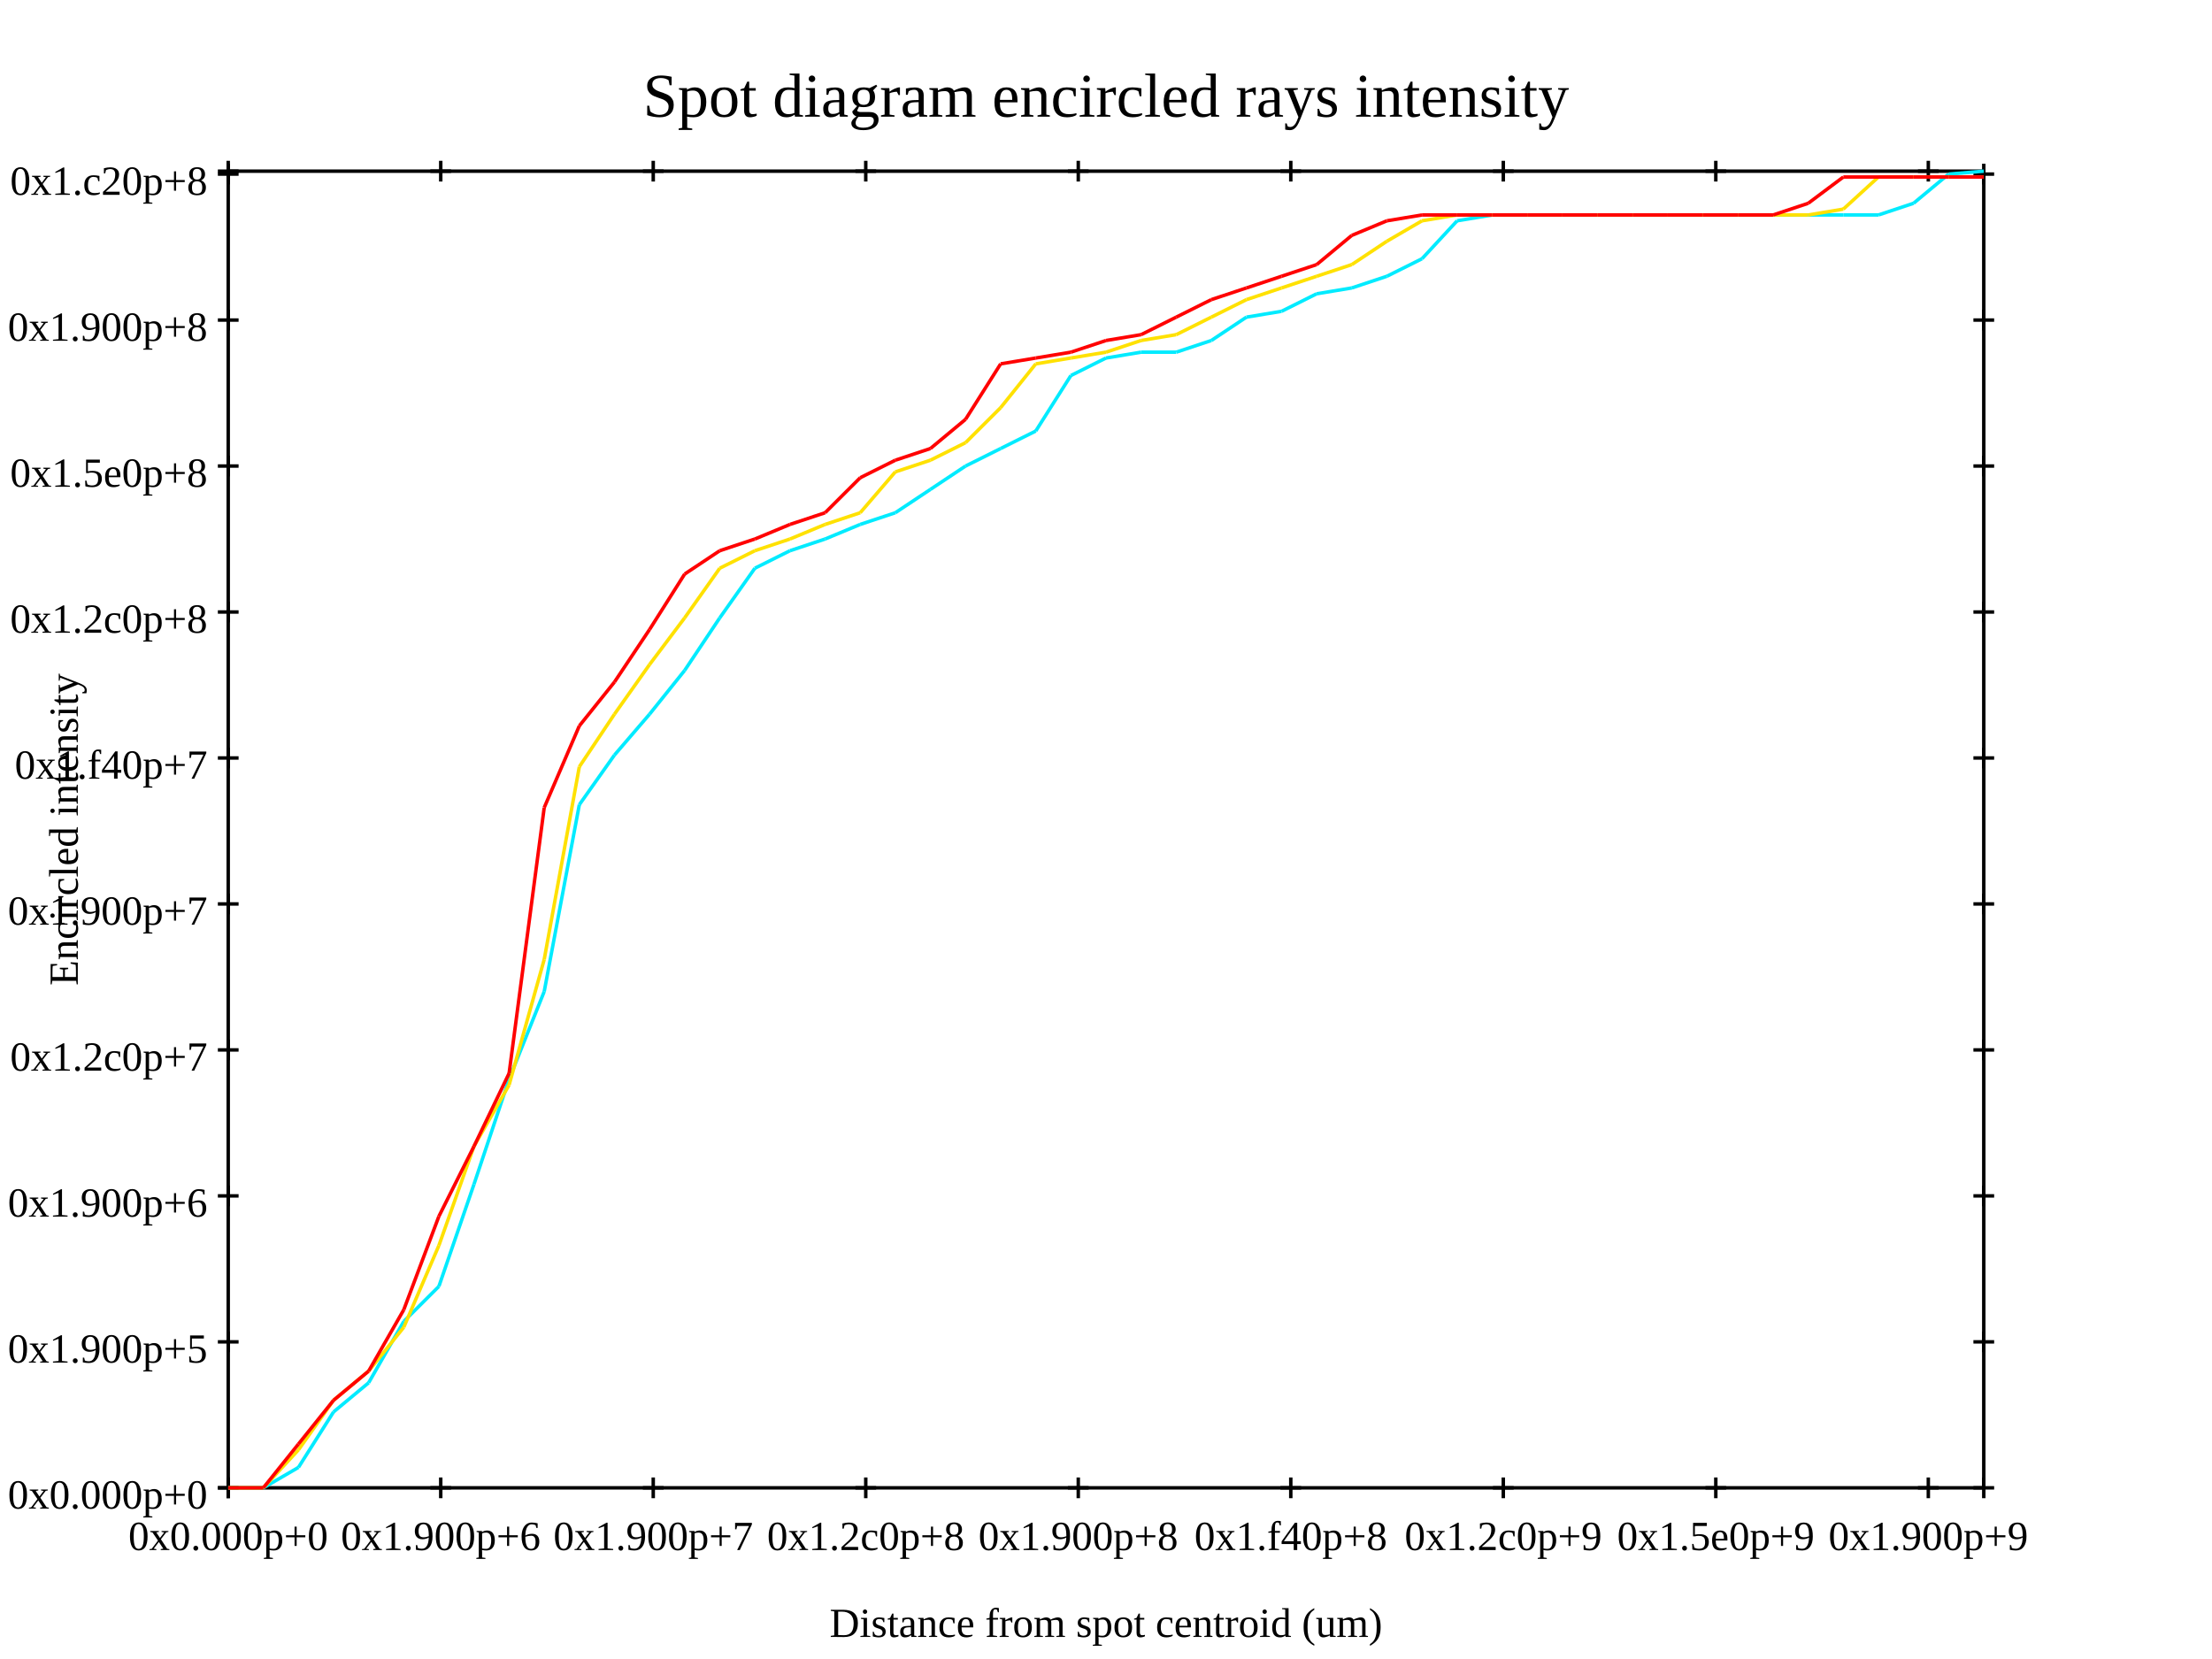
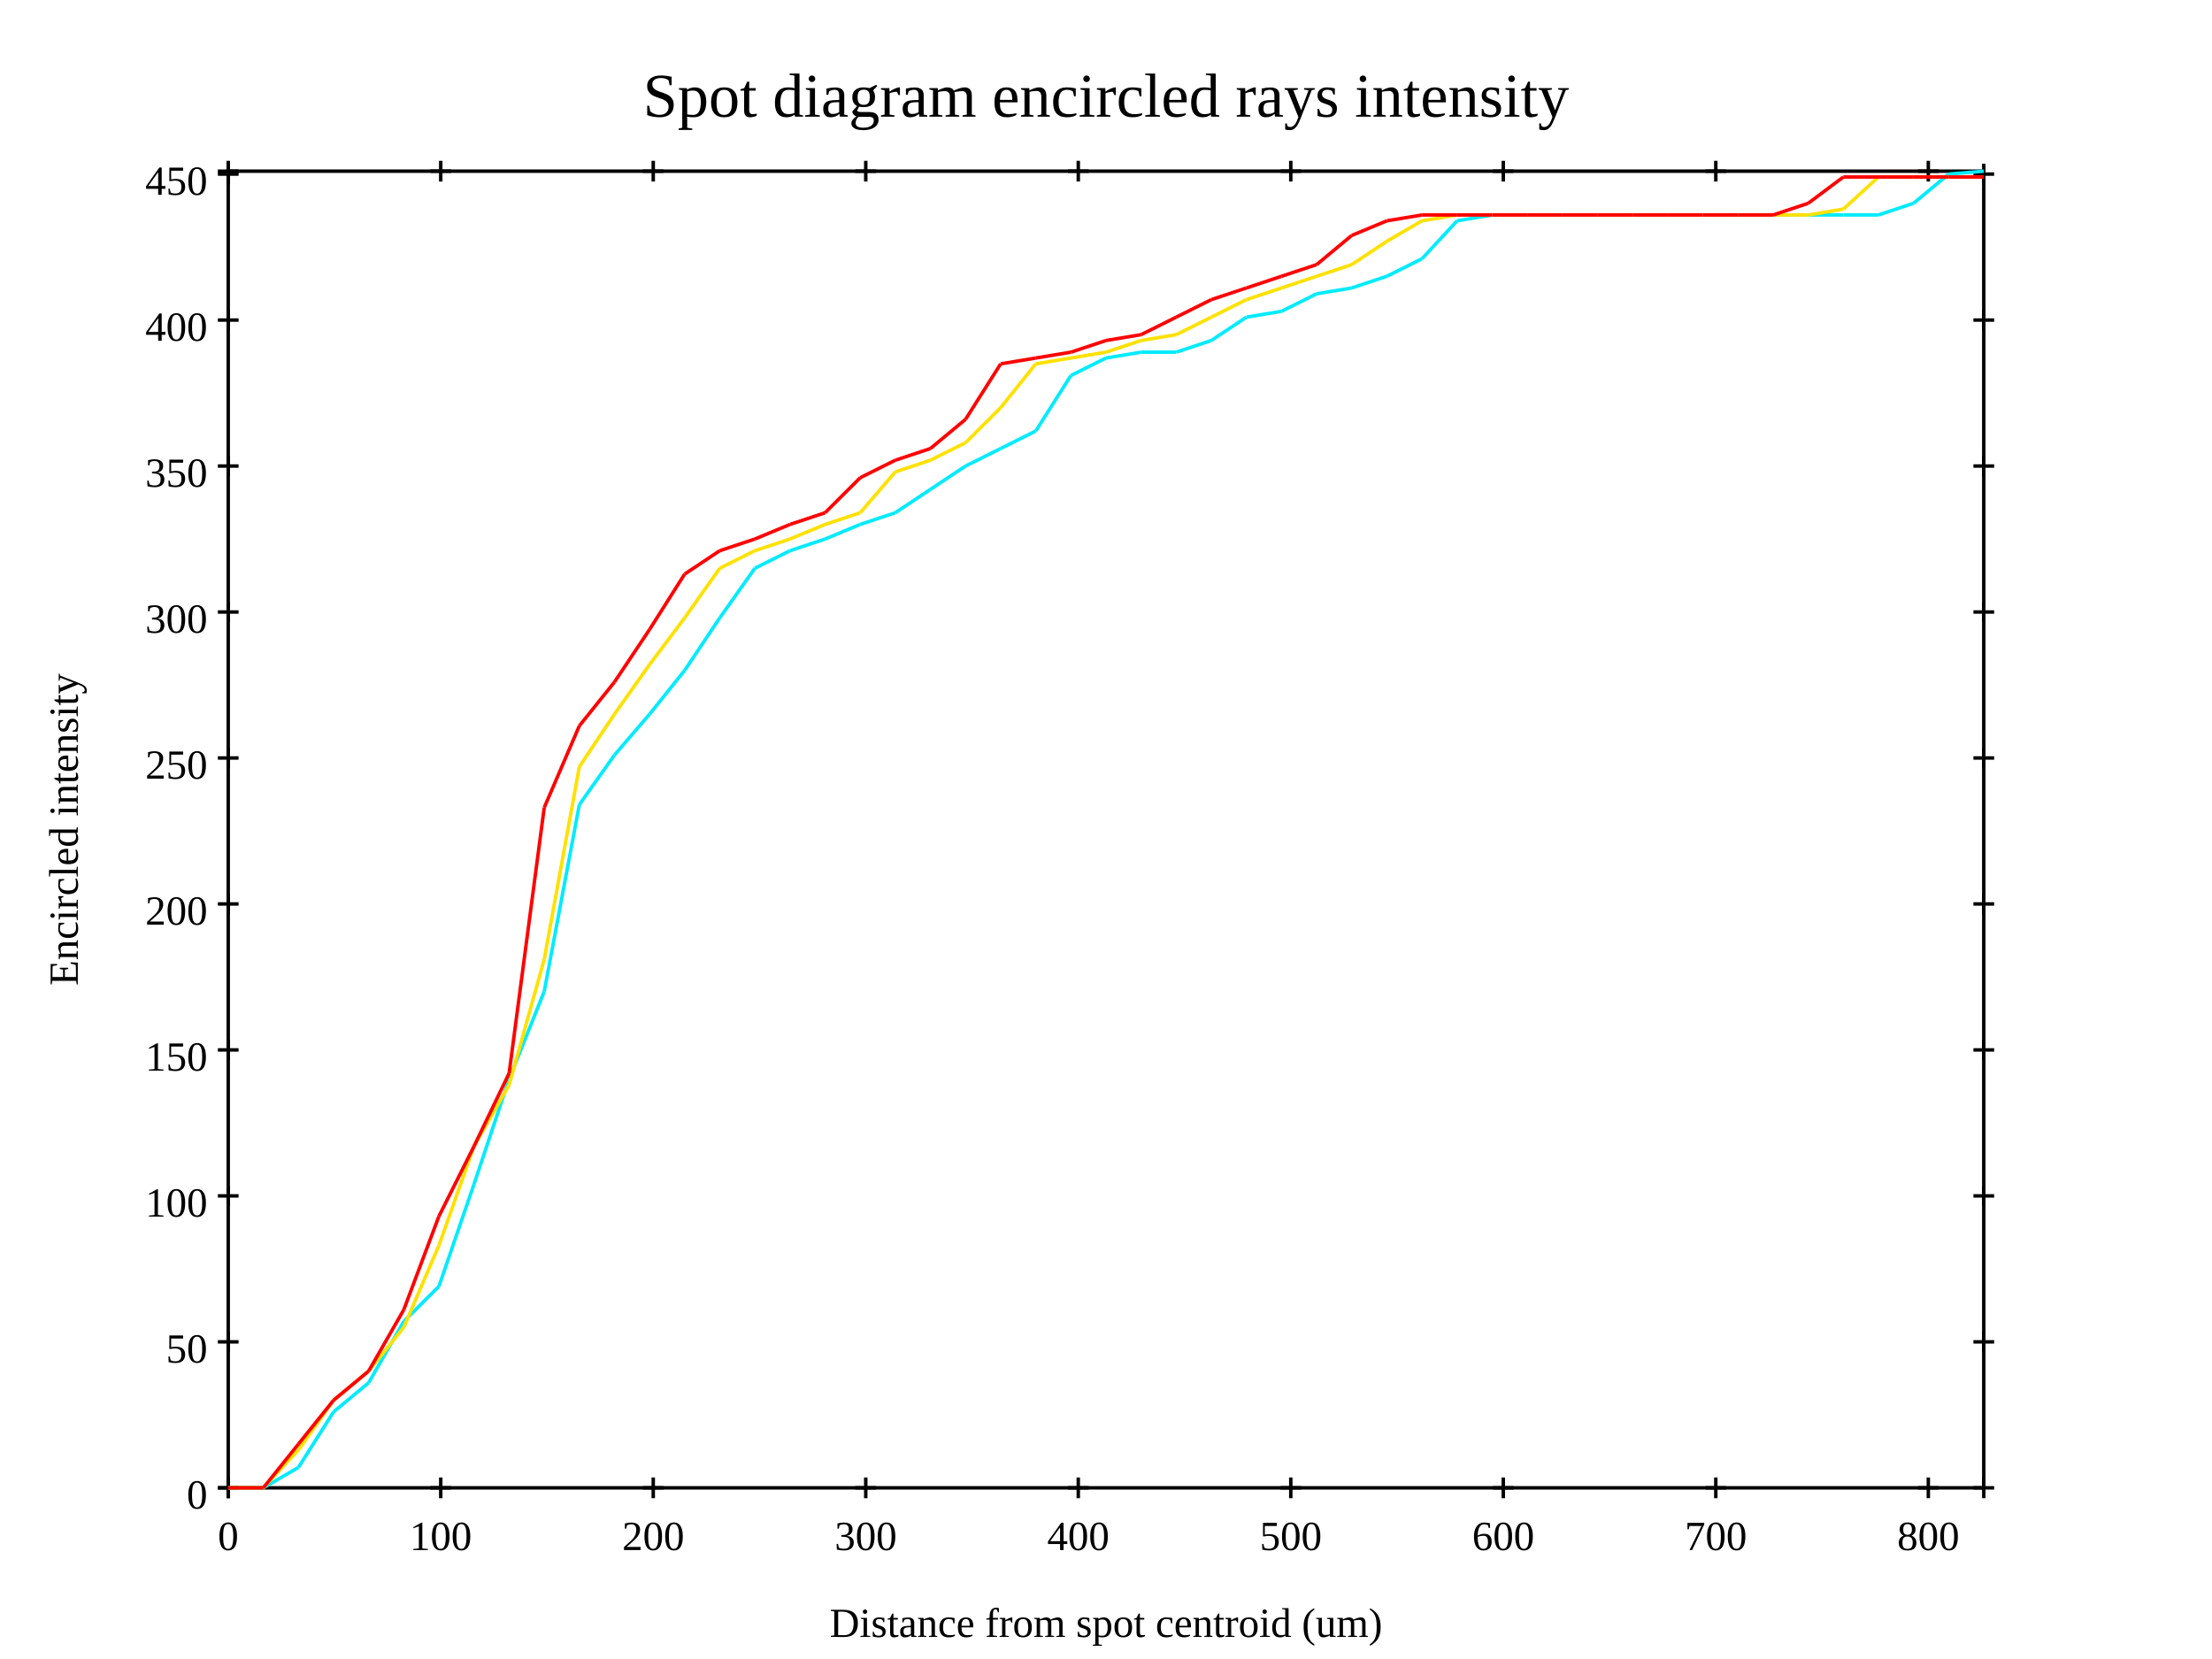
<svg xmlns="http://www.w3.org/2000/svg" xmlns:xlink="http://www.w3.org/1999/xlink" width="640px" height="480px" version="1.1">
  <rect x="0" y="0" width="640" height="480" fill="#ffffff" />
  <defs>
    <g id="dot">
      <line x1="1" y1="1" x2="0" y2="0" />
    </g>
    <g id="cross">
      <line x1="-3" y1="0" x2="3" y2="0" />
      <line x1="0" y1="-3" x2="0" y2="3" />
    </g>
    <g id="square">
      <line x1="-3" y1="-3" x2="-3" y2="3" />
      <line x1="-3" y1="3" x2="3" y2="3" />
      <line x1="3" y1="3" x2="3" y2="-3" />
      <line x1="3" y1="-3" x2="-3" y2="-3" />
    </g>
    <g id="round">
      <ellipse cx="0" cy="0" rx="3" ry="3" fill="none" />
    </g>
    <g id="triangle">
      <line x1="0" y1="-3" x2="-3" y2="3" />
      <line x1="-3" y1="3" x2="3" y2="3" />
      <line x1="0" y1="-3" x2="3" y2="3" />
    </g>
  </defs>
  <polygon fill="none" stroke="#000000" points="66.032,430.476 66.032,49.524 573.968,49.524 573.968,430.476 " />
  <text style="font-size:12;text-align:center;text-anchor:middle;" x="320" y="473.619" fill="#000000">Distance from spot centroid (um)</text>
  <use x="66.032" y="49.524" xlink:href="#cross" stroke="#000000" />
  <use x="66.032" y="430.476" xlink:href="#cross" stroke="#000000" />
-   <text style="font-size:12;text-align:center;text-anchor:middle;" x="66.032" y="448.476" fill="#000000">0x0.000p+0</text>
+   <text style="font-size:12;text-align:center;text-anchor:middle;" x="66.032" y="448.476" fill="#000000">0</text>
  <use x="127.518" y="49.524" xlink:href="#cross" stroke="#000000" />
  <use x="127.518" y="430.476" xlink:href="#cross" stroke="#000000" />
-   <text style="font-size:12;text-align:center;text-anchor:middle;" x="127.518" y="448.476" fill="#000000">0x1.900p+6</text>
+   <text style="font-size:12;text-align:center;text-anchor:middle;" x="127.518" y="448.476" fill="#000000">100</text>
  <use x="189.004" y="49.524" xlink:href="#cross" stroke="#000000" />
  <use x="189.004" y="430.476" xlink:href="#cross" stroke="#000000" />
-   <text style="font-size:12;text-align:center;text-anchor:middle;" x="189.004" y="448.476" fill="#000000">0x1.900p+7</text>
+   <text style="font-size:12;text-align:center;text-anchor:middle;" x="189.004" y="448.476" fill="#000000">200</text>
  <use x="250.491" y="49.524" xlink:href="#cross" stroke="#000000" />
  <use x="250.491" y="430.476" xlink:href="#cross" stroke="#000000" />
-   <text style="font-size:12;text-align:center;text-anchor:middle;" x="250.491" y="448.476" fill="#000000">0x1.2c0p+8</text>
+   <text style="font-size:12;text-align:center;text-anchor:middle;" x="250.491" y="448.476" fill="#000000">300</text>
  <use x="311.977" y="49.524" xlink:href="#cross" stroke="#000000" />
  <use x="311.977" y="430.476" xlink:href="#cross" stroke="#000000" />
-   <text style="font-size:12;text-align:center;text-anchor:middle;" x="311.977" y="448.476" fill="#000000">0x1.900p+8</text>
+   <text style="font-size:12;text-align:center;text-anchor:middle;" x="311.977" y="448.476" fill="#000000">400</text>
  <use x="373.464" y="49.524" xlink:href="#cross" stroke="#000000" />
  <use x="373.464" y="430.476" xlink:href="#cross" stroke="#000000" />
-   <text style="font-size:12;text-align:center;text-anchor:middle;" x="373.464" y="448.476" fill="#000000">0x1.f40p+8</text>
+   <text style="font-size:12;text-align:center;text-anchor:middle;" x="373.464" y="448.476" fill="#000000">500</text>
  <use x="434.95" y="49.524" xlink:href="#cross" stroke="#000000" />
  <use x="434.95" y="430.476" xlink:href="#cross" stroke="#000000" />
-   <text style="font-size:12;text-align:center;text-anchor:middle;" x="434.95" y="448.476" fill="#000000">0x1.2c0p+9</text>
+   <text style="font-size:12;text-align:center;text-anchor:middle;" x="434.95" y="448.476" fill="#000000">600</text>
  <use x="496.436" y="49.524" xlink:href="#cross" stroke="#000000" />
  <use x="496.436" y="430.476" xlink:href="#cross" stroke="#000000" />
-   <text style="font-size:12;text-align:center;text-anchor:middle;" x="496.436" y="448.476" fill="#000000">0x1.5e0p+9</text>
+   <text style="font-size:12;text-align:center;text-anchor:middle;" x="496.436" y="448.476" fill="#000000">700</text>
  <use x="557.923" y="49.524" xlink:href="#cross" stroke="#000000" />
  <use x="557.923" y="430.476" xlink:href="#cross" stroke="#000000" />
-   <text style="font-size:12;text-align:center;text-anchor:middle;" x="557.923" y="448.476" fill="#000000">0x1.900p+9</text>
+   <text style="font-size:12;text-align:center;text-anchor:middle;" x="557.923" y="448.476" fill="#000000">800</text>
  <text style="font-size:12;text-align:center;text-anchor:middle;" x="16.508" y="246" transform="rotate(-90,16.5079,240)" fill="#000000">Encircled intensity</text>
  <use x="573.968" y="430.476" xlink:href="#cross" stroke="#000000" />
  <use x="66.032" y="430.476" xlink:href="#cross" stroke="#000000" />
-   <text style="font-size:12;text-align:right;text-anchor:end;" x="60.032" y="436.476" fill="#000000">0x0.000p+0</text>
+   <text style="font-size:12;text-align:right;text-anchor:end;" x="60.032" y="436.476" fill="#000000">0</text>
  <use x="573.968" y="388.242" xlink:href="#cross" stroke="#000000" />
  <use x="66.032" y="388.242" xlink:href="#cross" stroke="#000000" />
-   <text style="font-size:12;text-align:right;text-anchor:end;" x="60.032" y="394.242" fill="#000000">0x1.900p+5</text>
+   <text style="font-size:12;text-align:right;text-anchor:end;" x="60.032" y="394.242" fill="#000000">50</text>
  <use x="573.968" y="346.008" xlink:href="#cross" stroke="#000000" />
  <use x="66.032" y="346.008" xlink:href="#cross" stroke="#000000" />
-   <text style="font-size:12;text-align:right;text-anchor:end;" x="60.032" y="352.008" fill="#000000">0x1.900p+6</text>
+   <text style="font-size:12;text-align:right;text-anchor:end;" x="60.032" y="352.008" fill="#000000">100</text>
  <use x="573.968" y="303.774" xlink:href="#cross" stroke="#000000" />
  <use x="66.032" y="303.774" xlink:href="#cross" stroke="#000000" />
-   <text style="font-size:12;text-align:right;text-anchor:end;" x="60.032" y="309.774" fill="#000000">0x1.2c0p+7</text>
+   <text style="font-size:12;text-align:right;text-anchor:end;" x="60.032" y="309.774" fill="#000000">150</text>
  <use x="573.968" y="261.539" xlink:href="#cross" stroke="#000000" />
  <use x="66.032" y="261.539" xlink:href="#cross" stroke="#000000" />
-   <text style="font-size:12;text-align:right;text-anchor:end;" x="60.032" y="267.539" fill="#000000">0x1.900p+7</text>
+   <text style="font-size:12;text-align:right;text-anchor:end;" x="60.032" y="267.539" fill="#000000">200</text>
  <use x="573.968" y="219.305" xlink:href="#cross" stroke="#000000" />
  <use x="66.032" y="219.305" xlink:href="#cross" stroke="#000000" />
-   <text style="font-size:12;text-align:right;text-anchor:end;" x="60.032" y="225.305" fill="#000000">0x1.f40p+7</text>
+   <text style="font-size:12;text-align:right;text-anchor:end;" x="60.032" y="225.305" fill="#000000">250</text>
  <use x="573.968" y="177.071" xlink:href="#cross" stroke="#000000" />
  <use x="66.032" y="177.071" xlink:href="#cross" stroke="#000000" />
-   <text style="font-size:12;text-align:right;text-anchor:end;" x="60.032" y="183.071" fill="#000000">0x1.2c0p+8</text>
+   <text style="font-size:12;text-align:right;text-anchor:end;" x="60.032" y="183.071" fill="#000000">300</text>
  <use x="573.968" y="134.837" xlink:href="#cross" stroke="#000000" />
  <use x="66.032" y="134.837" xlink:href="#cross" stroke="#000000" />
-   <text style="font-size:12;text-align:right;text-anchor:end;" x="60.032" y="140.837" fill="#000000">0x1.5e0p+8</text>
+   <text style="font-size:12;text-align:right;text-anchor:end;" x="60.032" y="140.837" fill="#000000">350</text>
  <use x="573.968" y="92.603" xlink:href="#cross" stroke="#000000" />
  <use x="66.032" y="92.603" xlink:href="#cross" stroke="#000000" />
-   <text style="font-size:12;text-align:right;text-anchor:end;" x="60.032" y="98.603" fill="#000000">0x1.900p+8</text>
+   <text style="font-size:12;text-align:right;text-anchor:end;" x="60.032" y="98.603" fill="#000000">400</text>
  <use x="573.968" y="50.368" xlink:href="#cross" stroke="#000000" />
  <use x="66.032" y="50.368" xlink:href="#cross" stroke="#000000" />
-   <text style="font-size:12;text-align:right;text-anchor:end;" x="60.032" y="56.368" fill="#000000">0x1.c20p+8</text>
+   <text style="font-size:12;text-align:right;text-anchor:end;" x="60.032" y="56.368" fill="#000000">450</text>
  <text style="font-size:18;text-align:center;text-anchor:middle;" x="320" y="33.762" fill="#000000">Spot diagram encircled rays intensity</text>
  <line x1="66.032" y1="430.476" x2="76.191" y2="430.476" stroke="#00ebff" />
  <line x1="76.191" y1="430.476" x2="86.349" y2="424.563" stroke="#00ebff" />
  <line x1="86.349" y1="424.563" x2="96.508" y2="408.514" stroke="#00ebff" />
  <line x1="96.508" y1="408.514" x2="106.667" y2="400.068" stroke="#00ebff" />
  <line x1="106.667" y1="400.068" x2="116.825" y2="382.329" stroke="#00ebff" />
  <line x1="116.825" y1="382.329" x2="126.984" y2="372.193" stroke="#00ebff" />
  <line x1="126.984" y1="372.193" x2="137.143" y2="342.629" stroke="#00ebff" />
  <line x1="137.143" y1="342.629" x2="147.302" y2="312.22" stroke="#00ebff" />
  <line x1="147.302" y1="312.22" x2="157.46" y2="286.88" stroke="#00ebff" />
  <line x1="157.46" y1="286.88" x2="167.619" y2="232.82" stroke="#00ebff" />
  <line x1="167.619" y1="232.82" x2="177.778" y2="218.461" stroke="#00ebff" />
  <line x1="177.778" y1="218.461" x2="187.937" y2="206.635" stroke="#00ebff" />
  <line x1="187.937" y1="206.635" x2="198.095" y2="193.965" stroke="#00ebff" />
  <line x1="198.095" y1="193.965" x2="208.254" y2="178.76" stroke="#00ebff" />
  <line x1="208.254" y1="178.76" x2="218.413" y2="164.401" stroke="#00ebff" />
  <line x1="218.413" y1="164.401" x2="228.571" y2="159.333" stroke="#00ebff" />
  <line x1="228.571" y1="159.333" x2="238.73" y2="155.954" stroke="#00ebff" />
  <line x1="238.73" y1="155.954" x2="248.889" y2="151.731" stroke="#00ebff" />
  <line x1="248.889" y1="151.731" x2="259.048" y2="148.352" stroke="#00ebff" />
  <line x1="259.048" y1="148.352" x2="269.206" y2="141.594" stroke="#00ebff" />
  <line x1="269.206" y1="141.594" x2="279.365" y2="134.837" stroke="#00ebff" />
  <line x1="279.365" y1="134.837" x2="289.524" y2="129.769" stroke="#00ebff" />
  <line x1="289.524" y1="129.769" x2="299.683" y2="124.701" stroke="#00ebff" />
  <line x1="299.683" y1="124.701" x2="309.841" y2="108.652" stroke="#00ebff" />
  <line x1="309.841" y1="108.652" x2="320" y2="103.584" stroke="#00ebff" />
  <line x1="320" y1="103.584" x2="330.159" y2="101.894" stroke="#00ebff" />
  <line x1="330.159" y1="101.894" x2="340.317" y2="101.894" stroke="#00ebff" />
  <line x1="340.317" y1="101.894" x2="350.476" y2="98.516" stroke="#00ebff" />
  <line x1="350.476" y1="98.516" x2="360.635" y2="91.758" stroke="#00ebff" />
  <line x1="360.635" y1="91.758" x2="370.794" y2="90.069" stroke="#00ebff" />
  <line x1="370.794" y1="90.069" x2="380.952" y2="85.001" stroke="#00ebff" />
  <line x1="380.952" y1="85.001" x2="391.111" y2="83.311" stroke="#00ebff" />
  <line x1="391.111" y1="83.311" x2="401.27" y2="79.932" stroke="#00ebff" />
  <line x1="401.27" y1="79.932" x2="411.429" y2="74.864" stroke="#00ebff" />
  <line x1="411.429" y1="74.864" x2="421.587" y2="63.883" stroke="#00ebff" />
  <line x1="421.587" y1="63.883" x2="431.746" y2="62.194" stroke="#00ebff" />
  <line x1="431.746" y1="62.194" x2="441.905" y2="62.194" stroke="#00ebff" />
  <line x1="441.905" y1="62.194" x2="452.063" y2="62.194" stroke="#00ebff" />
  <line x1="452.063" y1="62.194" x2="462.222" y2="62.194" stroke="#00ebff" />
  <line x1="462.222" y1="62.194" x2="472.381" y2="62.194" stroke="#00ebff" />
  <line x1="472.381" y1="62.194" x2="482.54" y2="62.194" stroke="#00ebff" />
  <line x1="482.54" y1="62.194" x2="492.698" y2="62.194" stroke="#00ebff" />
  <line x1="492.698" y1="62.194" x2="502.857" y2="62.194" stroke="#00ebff" />
  <line x1="502.857" y1="62.194" x2="513.016" y2="62.194" stroke="#00ebff" />
  <line x1="513.016" y1="62.194" x2="523.175" y2="62.194" stroke="#00ebff" />
  <line x1="523.175" y1="62.194" x2="533.333" y2="62.194" stroke="#00ebff" />
  <line x1="533.333" y1="62.194" x2="543.492" y2="62.194" stroke="#00ebff" />
  <line x1="543.492" y1="62.194" x2="553.651" y2="58.815" stroke="#00ebff" />
  <line x1="553.651" y1="58.815" x2="563.81" y2="50.368" stroke="#00ebff" />
  <line x1="563.81" y1="50.368" x2="573.968" y2="49.524" stroke="#00ebff" />
  <line x1="66.032" y1="430.476" x2="76.191" y2="430.476" stroke="#ffe100" />
  <line x1="76.191" y1="430.476" x2="86.349" y2="419.495" stroke="#ffe100" />
  <line x1="86.349" y1="419.495" x2="96.508" y2="405.136" stroke="#ffe100" />
  <line x1="96.508" y1="405.136" x2="106.667" y2="396.689" stroke="#ffe100" />
  <line x1="106.667" y1="396.689" x2="116.825" y2="384.019" stroke="#ffe100" />
  <line x1="116.825" y1="384.019" x2="126.984" y2="360.367" stroke="#ffe100" />
  <line x1="126.984" y1="360.367" x2="137.143" y2="331.648" stroke="#ffe100" />
  <line x1="137.143" y1="331.648" x2="147.302" y2="313.91" stroke="#ffe100" />
  <line x1="147.302" y1="313.91" x2="157.46" y2="277.588" stroke="#ffe100" />
  <line x1="157.46" y1="277.588" x2="167.619" y2="221.839" stroke="#ffe100" />
  <line x1="167.619" y1="221.839" x2="177.778" y2="206.635" stroke="#ffe100" />
  <line x1="177.778" y1="206.635" x2="187.937" y2="192.275" stroke="#ffe100" />
  <line x1="187.937" y1="192.275" x2="198.095" y2="178.76" stroke="#ffe100" />
  <line x1="198.095" y1="178.76" x2="208.254" y2="164.401" stroke="#ffe100" />
  <line x1="208.254" y1="164.401" x2="218.413" y2="159.333" stroke="#ffe100" />
  <line x1="218.413" y1="159.333" x2="228.571" y2="155.954" stroke="#ffe100" />
  <line x1="228.571" y1="155.954" x2="238.73" y2="151.731" stroke="#ffe100" />
  <line x1="238.73" y1="151.731" x2="248.889" y2="148.352" stroke="#ffe100" />
  <line x1="248.889" y1="148.352" x2="259.048" y2="136.526" stroke="#ffe100" />
  <line x1="259.048" y1="136.526" x2="269.206" y2="133.148" stroke="#ffe100" />
  <line x1="269.206" y1="133.148" x2="279.365" y2="128.079" stroke="#ffe100" />
  <line x1="279.365" y1="128.079" x2="289.524" y2="117.943" stroke="#ffe100" />
  <line x1="289.524" y1="117.943" x2="299.683" y2="105.273" stroke="#ffe100" />
  <line x1="299.683" y1="105.273" x2="309.841" y2="103.584" stroke="#ffe100" />
  <line x1="309.841" y1="103.584" x2="320" y2="101.894" stroke="#ffe100" />
  <line x1="320" y1="101.894" x2="330.159" y2="98.516" stroke="#ffe100" />
  <line x1="330.159" y1="98.516" x2="340.317" y2="96.826" stroke="#ffe100" />
  <line x1="340.317" y1="96.826" x2="350.476" y2="91.758" stroke="#ffe100" />
  <line x1="350.476" y1="91.758" x2="360.635" y2="86.69" stroke="#ffe100" />
  <line x1="360.635" y1="86.69" x2="370.794" y2="83.311" stroke="#ffe100" />
  <line x1="370.794" y1="83.311" x2="380.952" y2="79.932" stroke="#ffe100" />
  <line x1="380.952" y1="79.932" x2="391.111" y2="76.554" stroke="#ffe100" />
  <line x1="391.111" y1="76.554" x2="401.27" y2="69.796" stroke="#ffe100" />
  <line x1="401.27" y1="69.796" x2="411.429" y2="63.883" stroke="#ffe100" />
  <line x1="411.429" y1="63.883" x2="421.587" y2="62.194" stroke="#ffe100" />
  <line x1="421.587" y1="62.194" x2="431.746" y2="62.194" stroke="#ffe100" />
  <line x1="431.746" y1="62.194" x2="441.905" y2="62.194" stroke="#ffe100" />
  <line x1="441.905" y1="62.194" x2="452.063" y2="62.194" stroke="#ffe100" />
  <line x1="452.063" y1="62.194" x2="462.222" y2="62.194" stroke="#ffe100" />
  <line x1="462.222" y1="62.194" x2="472.381" y2="62.194" stroke="#ffe100" />
  <line x1="472.381" y1="62.194" x2="482.54" y2="62.194" stroke="#ffe100" />
  <line x1="482.54" y1="62.194" x2="492.698" y2="62.194" stroke="#ffe100" />
  <line x1="492.698" y1="62.194" x2="502.857" y2="62.194" stroke="#ffe100" />
  <line x1="502.857" y1="62.194" x2="513.016" y2="62.194" stroke="#ffe100" />
  <line x1="513.016" y1="62.194" x2="523.175" y2="62.194" stroke="#ffe100" />
  <line x1="523.175" y1="62.194" x2="533.333" y2="60.505" stroke="#ffe100" />
  <line x1="533.333" y1="60.505" x2="543.492" y2="51.213" stroke="#ffe100" />
  <line x1="543.492" y1="51.213" x2="553.651" y2="51.213" stroke="#ffe100" />
  <line x1="553.651" y1="51.213" x2="563.81" y2="51.213" stroke="#ffe100" />
  <line x1="563.81" y1="51.213" x2="573.968" y2="51.213" stroke="#ffe100" />
  <line x1="66.032" y1="430.476" x2="76.191" y2="430.476" stroke="#ff0000" />
  <line x1="76.191" y1="430.476" x2="86.349" y2="417.806" stroke="#ff0000" />
  <line x1="86.349" y1="417.806" x2="96.508" y2="405.136" stroke="#ff0000" />
  <line x1="96.508" y1="405.136" x2="106.667" y2="396.689" stroke="#ff0000" />
  <line x1="106.667" y1="396.689" x2="116.825" y2="378.95" stroke="#ff0000" />
  <line x1="116.825" y1="378.95" x2="126.984" y2="351.921" stroke="#ff0000" />
  <line x1="126.984" y1="351.921" x2="137.143" y2="331.648" stroke="#ff0000" />
  <line x1="137.143" y1="331.648" x2="147.302" y2="310.531" stroke="#ff0000" />
  <line x1="147.302" y1="310.531" x2="157.46" y2="233.665" stroke="#ff0000" />
  <line x1="157.46" y1="233.665" x2="167.619" y2="210.014" stroke="#ff0000" />
  <line x1="167.619" y1="210.014" x2="177.778" y2="197.343" stroke="#ff0000" />
  <line x1="177.778" y1="197.343" x2="187.937" y2="182.139" stroke="#ff0000" />
  <line x1="187.937" y1="182.139" x2="198.095" y2="166.09" stroke="#ff0000" />
  <line x1="198.095" y1="166.09" x2="208.254" y2="159.333" stroke="#ff0000" />
  <line x1="208.254" y1="159.333" x2="218.413" y2="155.954" stroke="#ff0000" />
  <line x1="218.413" y1="155.954" x2="228.571" y2="151.731" stroke="#ff0000" />
  <line x1="228.571" y1="151.731" x2="238.73" y2="148.352" stroke="#ff0000" />
  <line x1="238.73" y1="148.352" x2="248.889" y2="138.216" stroke="#ff0000" />
  <line x1="248.889" y1="138.216" x2="259.048" y2="133.148" stroke="#ff0000" />
  <line x1="259.048" y1="133.148" x2="269.206" y2="129.769" stroke="#ff0000" />
  <line x1="269.206" y1="129.769" x2="279.365" y2="121.322" stroke="#ff0000" />
  <line x1="279.365" y1="121.322" x2="289.524" y2="105.273" stroke="#ff0000" />
  <line x1="289.524" y1="105.273" x2="299.683" y2="103.584" stroke="#ff0000" />
  <line x1="299.683" y1="103.584" x2="309.841" y2="101.894" stroke="#ff0000" />
  <line x1="309.841" y1="101.894" x2="320" y2="98.516" stroke="#ff0000" />
  <line x1="320" y1="98.516" x2="330.159" y2="96.826" stroke="#ff0000" />
  <line x1="330.159" y1="96.826" x2="340.317" y2="91.758" stroke="#ff0000" />
  <line x1="340.317" y1="91.758" x2="350.476" y2="86.69" stroke="#ff0000" />
  <line x1="350.476" y1="86.69" x2="360.635" y2="83.311" stroke="#ff0000" />
  <line x1="360.635" y1="83.311" x2="370.794" y2="79.932" stroke="#ff0000" />
  <line x1="370.794" y1="79.932" x2="380.952" y2="76.554" stroke="#ff0000" />
  <line x1="380.952" y1="76.554" x2="391.111" y2="68.107" stroke="#ff0000" />
  <line x1="391.111" y1="68.107" x2="401.27" y2="63.883" stroke="#ff0000" />
  <line x1="401.27" y1="63.883" x2="411.429" y2="62.194" stroke="#ff0000" />
  <line x1="411.429" y1="62.194" x2="421.587" y2="62.194" stroke="#ff0000" />
  <line x1="421.587" y1="62.194" x2="431.746" y2="62.194" stroke="#ff0000" />
  <line x1="431.746" y1="62.194" x2="441.905" y2="62.194" stroke="#ff0000" />
  <line x1="441.905" y1="62.194" x2="452.063" y2="62.194" stroke="#ff0000" />
  <line x1="452.063" y1="62.194" x2="462.222" y2="62.194" stroke="#ff0000" />
  <line x1="462.222" y1="62.194" x2="472.381" y2="62.194" stroke="#ff0000" />
  <line x1="472.381" y1="62.194" x2="482.54" y2="62.194" stroke="#ff0000" />
  <line x1="482.54" y1="62.194" x2="492.698" y2="62.194" stroke="#ff0000" />
  <line x1="492.698" y1="62.194" x2="502.857" y2="62.194" stroke="#ff0000" />
  <line x1="502.857" y1="62.194" x2="513.016" y2="62.194" stroke="#ff0000" />
  <line x1="513.016" y1="62.194" x2="523.175" y2="58.815" stroke="#ff0000" />
  <line x1="523.175" y1="58.815" x2="533.333" y2="51.213" stroke="#ff0000" />
  <line x1="533.333" y1="51.213" x2="543.492" y2="51.213" stroke="#ff0000" />
  <line x1="543.492" y1="51.213" x2="553.651" y2="51.213" stroke="#ff0000" />
  <line x1="553.651" y1="51.213" x2="563.81" y2="51.213" stroke="#ff0000" />
  <line x1="563.81" y1="51.213" x2="573.968" y2="51.213" stroke="#ff0000" />
</svg>
